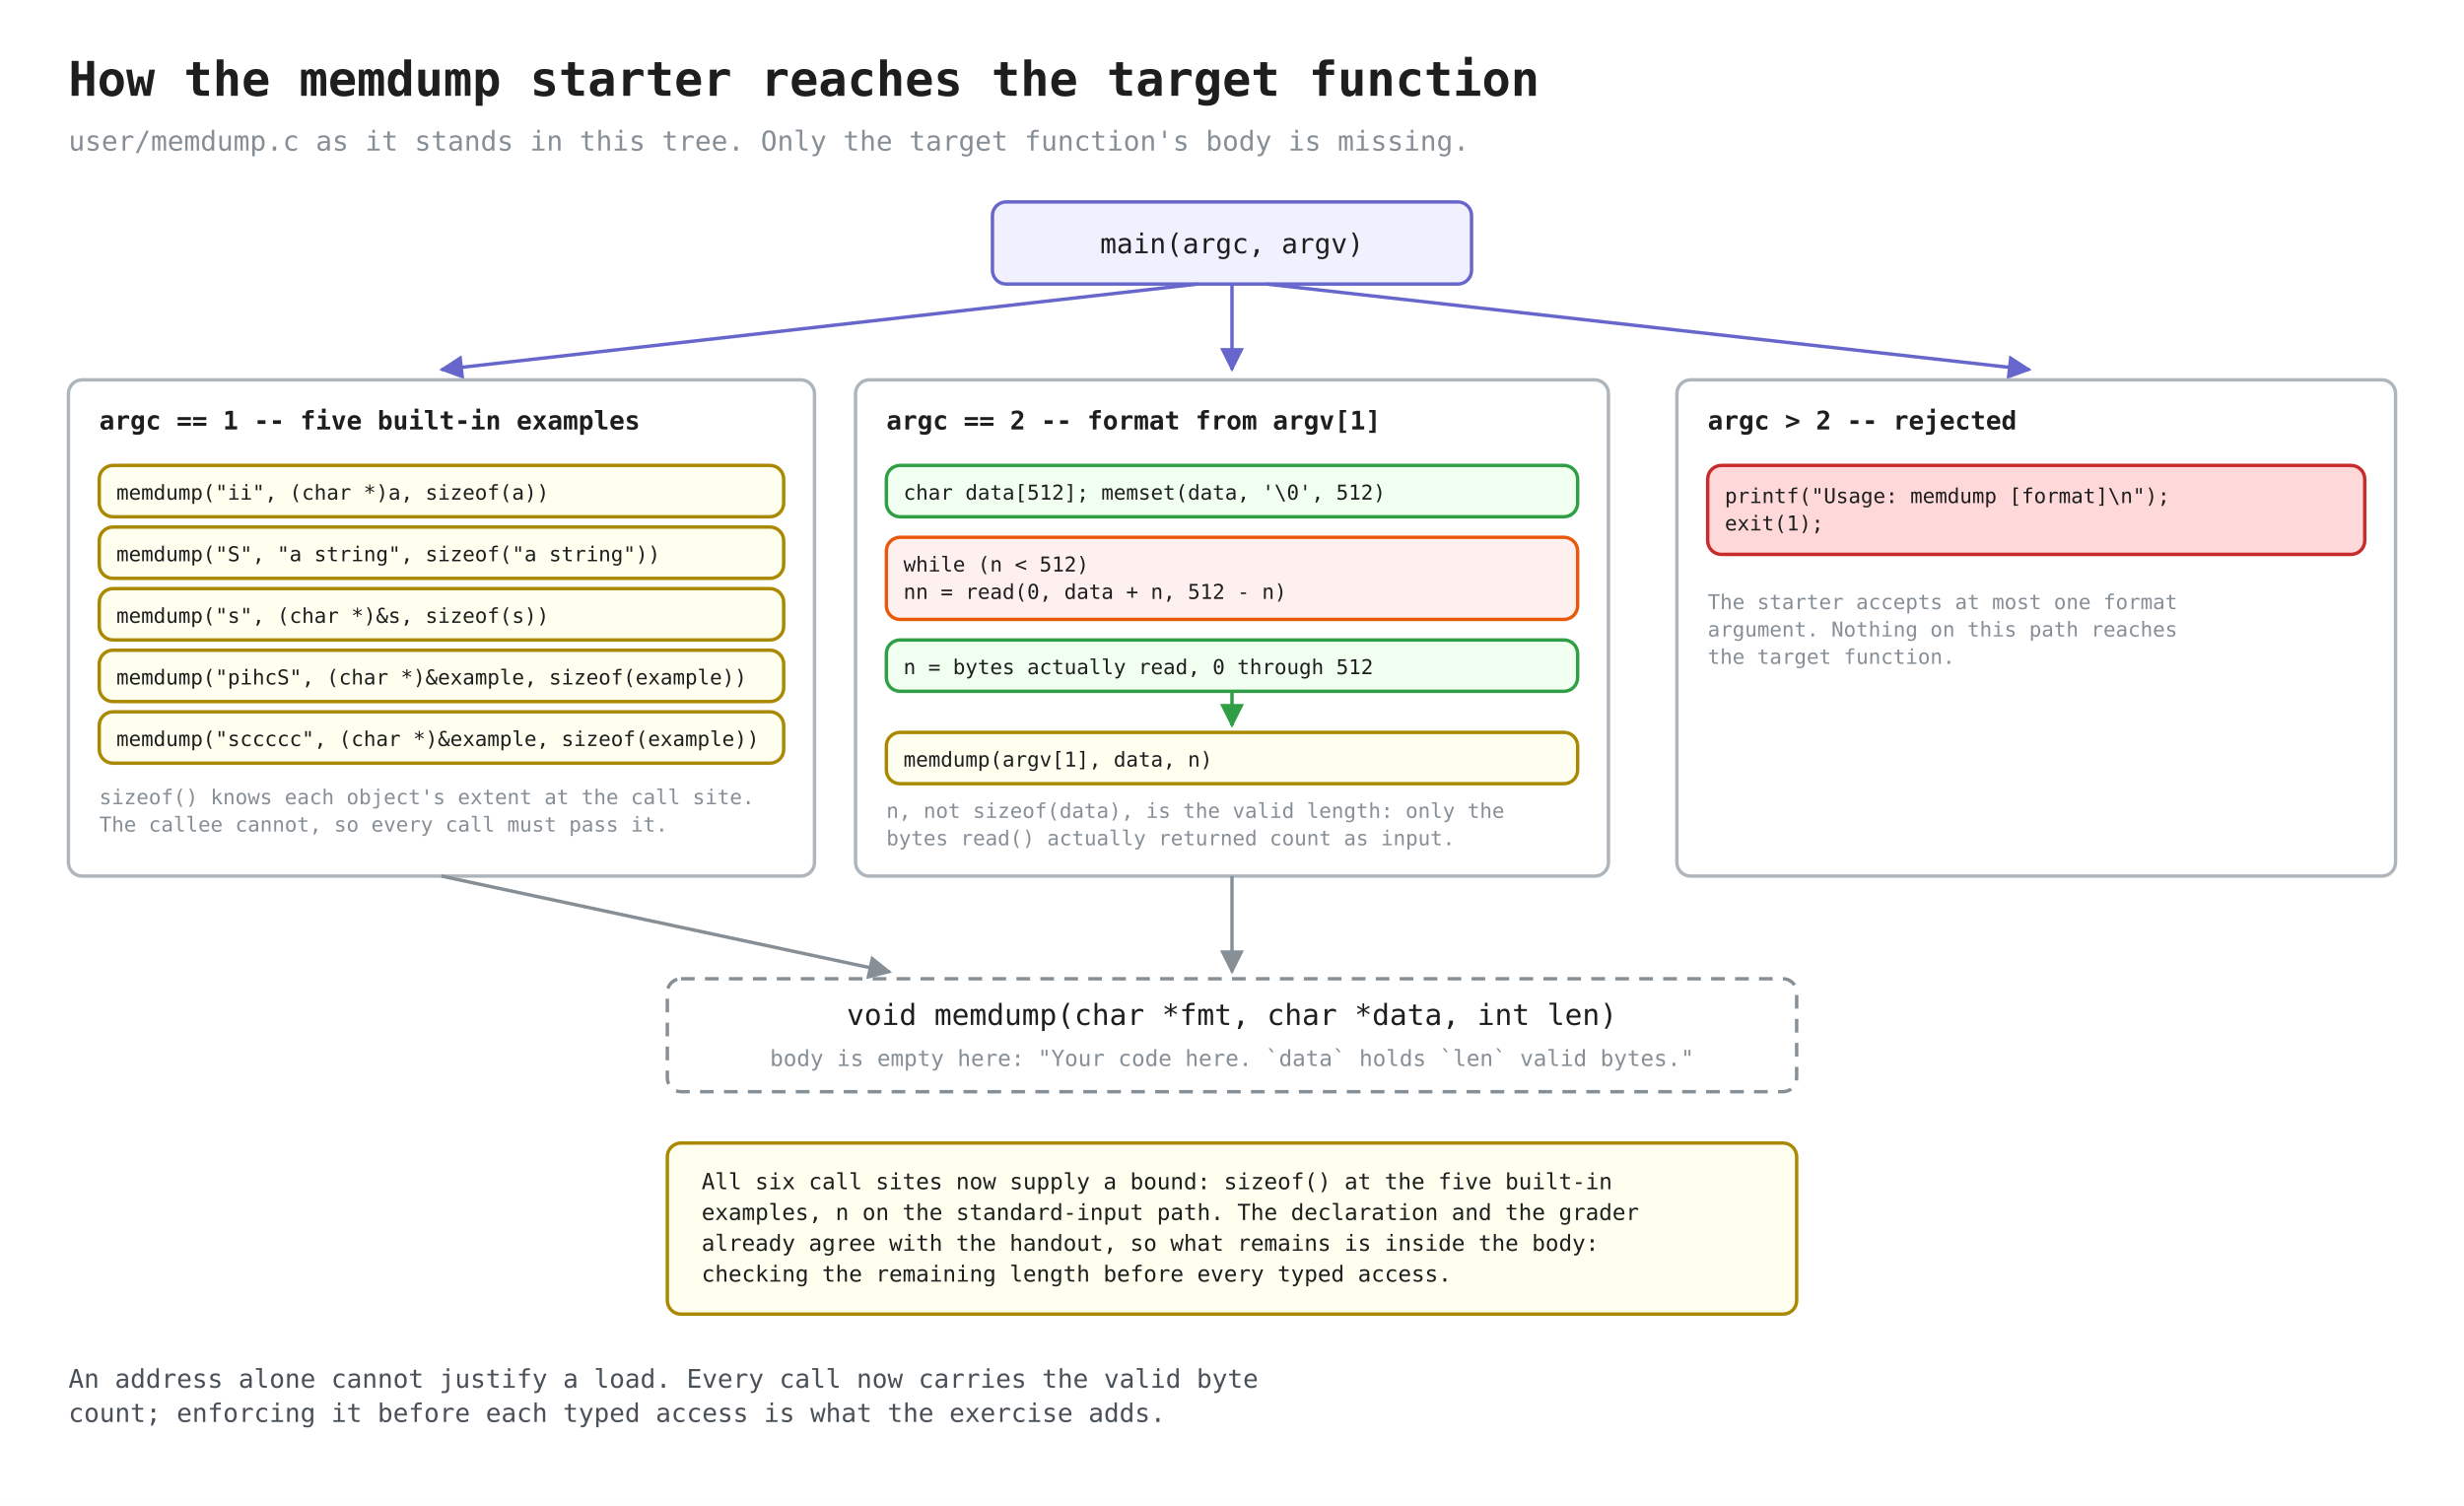
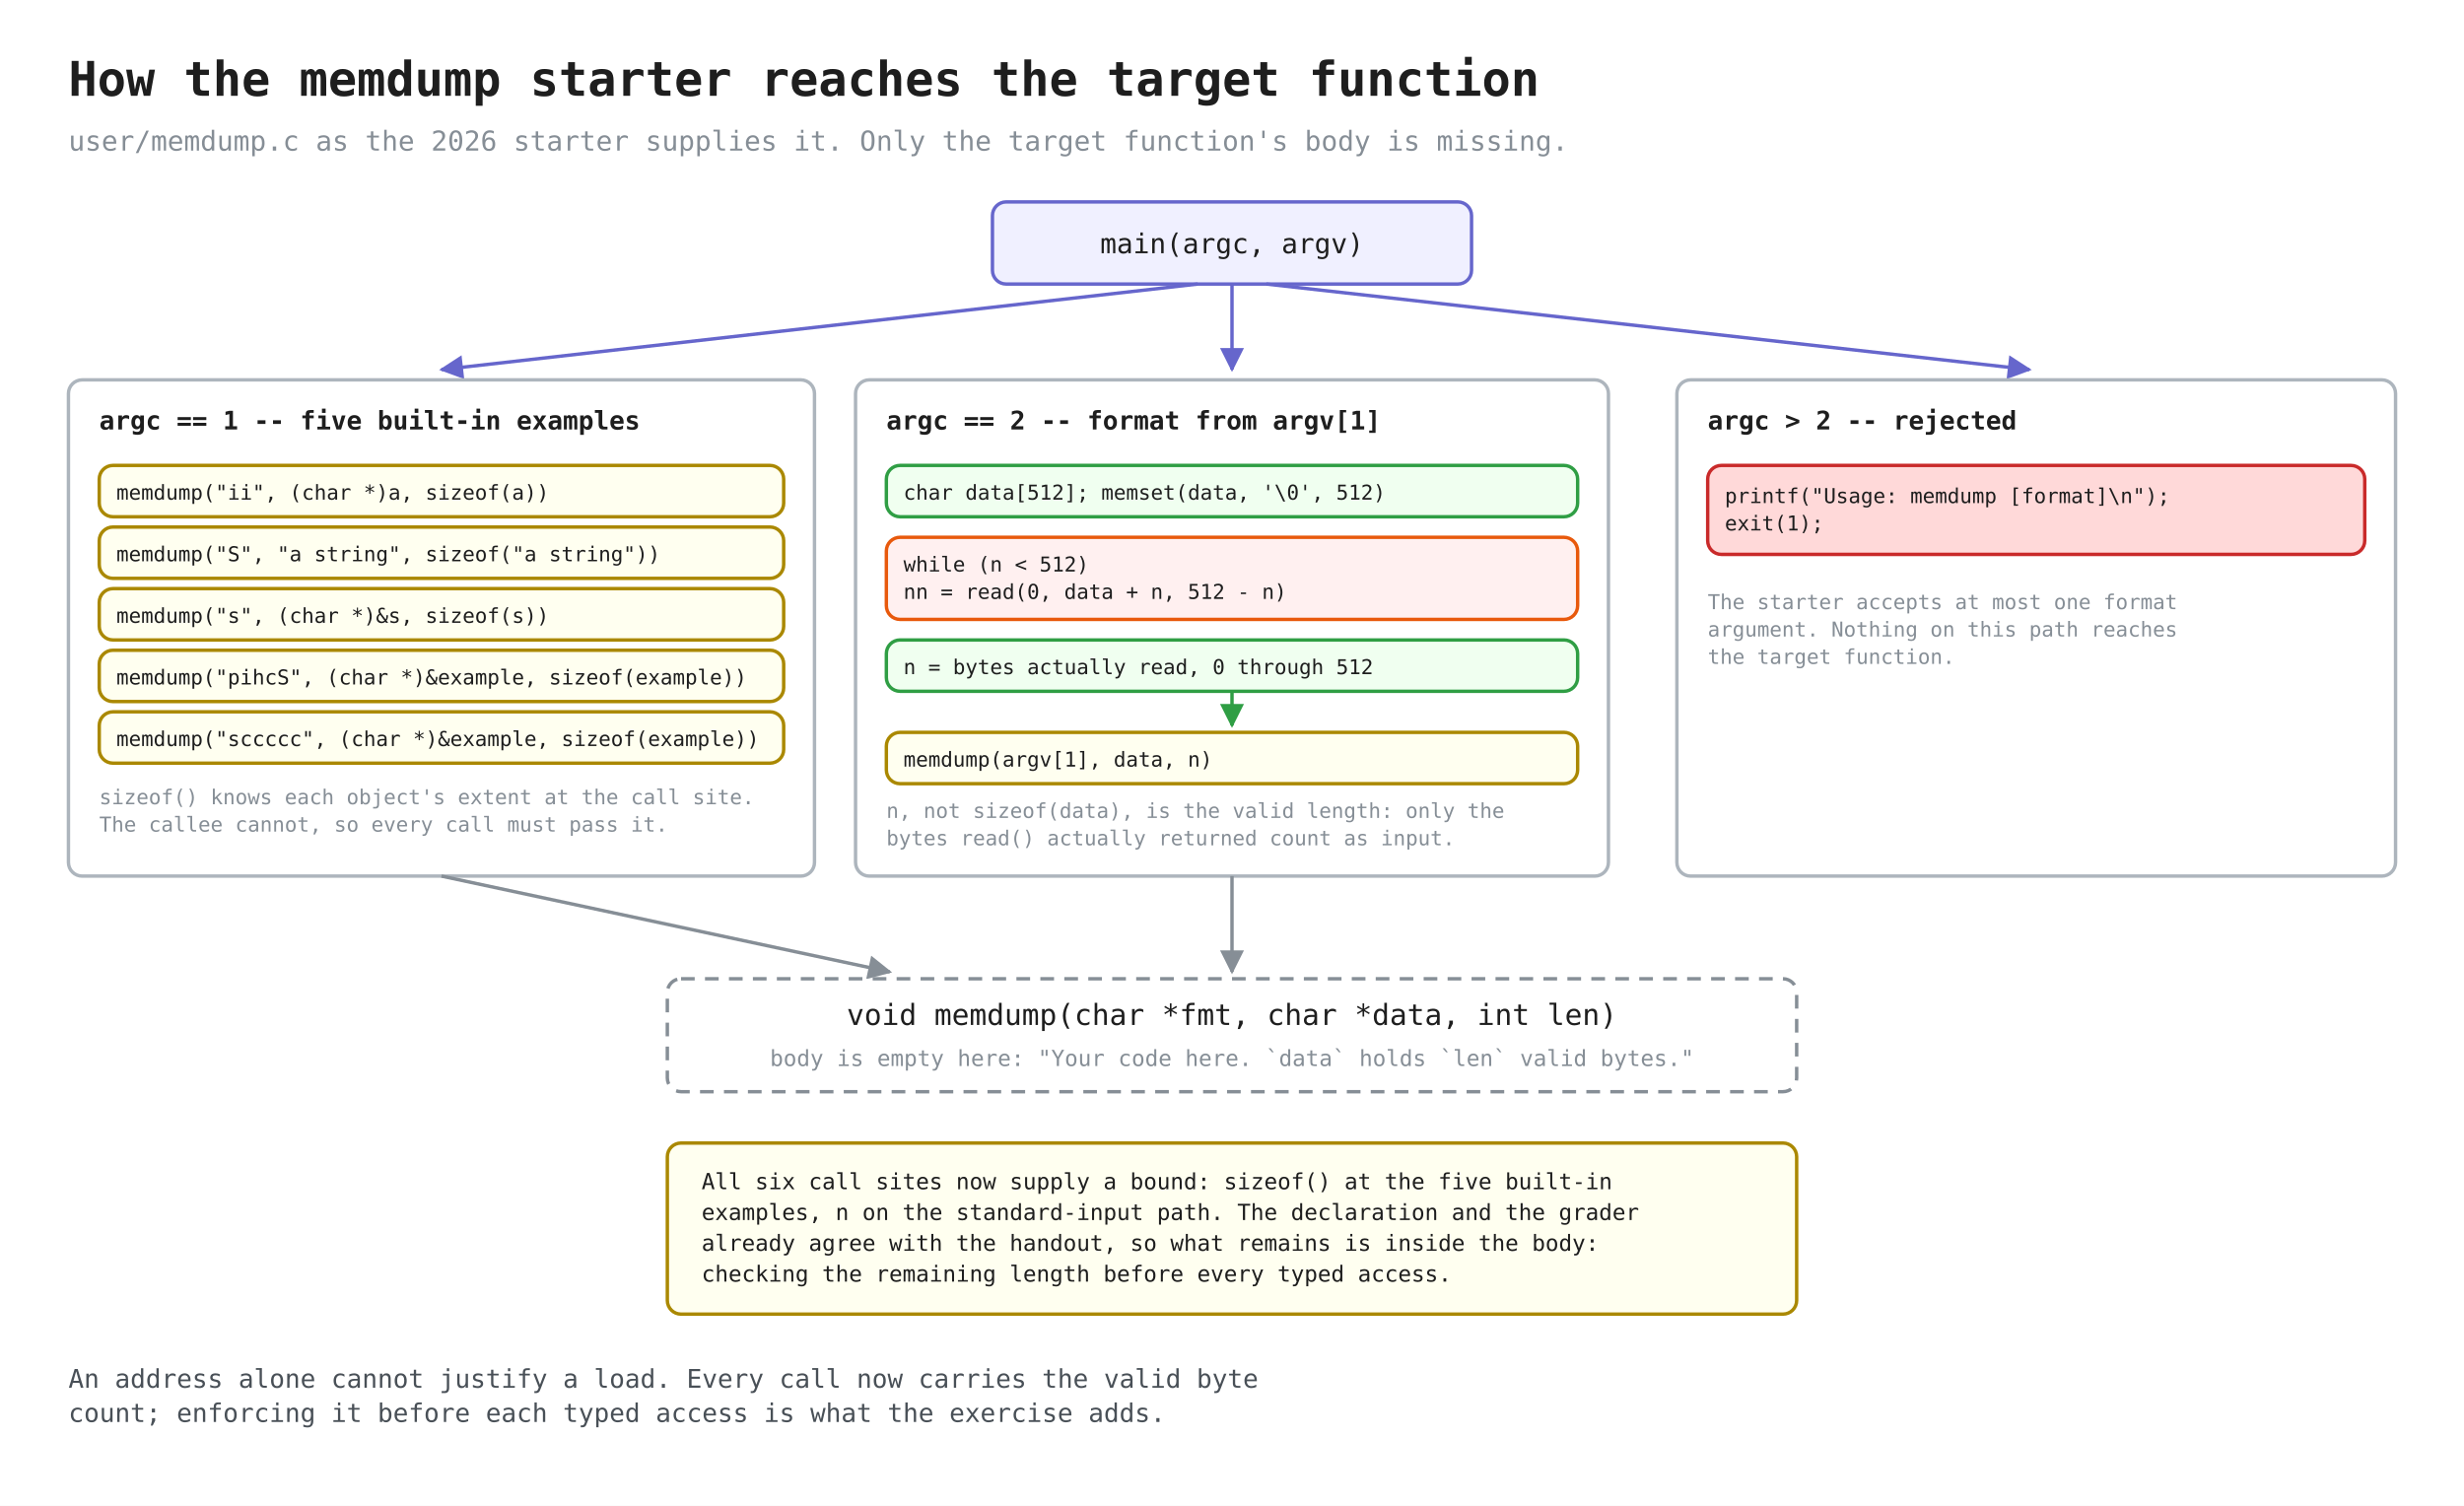
<svg xmlns="http://www.w3.org/2000/svg" viewBox="0 0 1440 880" width="1440" height="880" role="img" aria-labelledby="title desc" font-family="ui-monospace, SFMono-Regular, Menlo, Consolas, Monaco, monospace">
  <defs>
    <marker id="arrow" viewBox="0 0 10 10" refX="9" refY="5" markerWidth="7" markerHeight="7" orient="auto-start-reverse">
      <path d="M 0 0 L 10 5 L 0 10 z" fill="context-stroke" />
    </marker>
  </defs>
  <rect width="1440" height="880" fill="#ffffff" />
  <text x="40" y="56" font-size="28" font-weight="600" fill="#1e1e1e">
    <tspan x="40">How the memdump starter reaches the target function</tspan>
  </text>
  <text x="40" y="88" font-size="16" fill="#868e96">
-     <tspan x="40">user/memdump.c as it stands in this tree. Only the target function's body is missing.</tspan>
+     <tspan x="40">user/memdump.c as the 2026 starter supplies it. Only the target function's body is missing.</tspan>
  </text>
  <rect x="580" y="118" width="280" height="48" rx="8" fill="#f0f0ff" stroke="#6666cc" stroke-width="2" />
  <text x="720" y="148" font-size="16" text-anchor="middle" fill="#1e1e1e">main(argc, argv)</text>
  <line x1="700" y1="166" x2="258" y2="216" stroke="#6666cc" stroke-width="2" marker-end="url(#arrow)" />
  <line x1="720" y1="166" x2="720" y2="216" stroke="#6666cc" stroke-width="2" marker-end="url(#arrow)" />
  <line x1="740" y1="166" x2="1186" y2="216" stroke="#6666cc" stroke-width="2" marker-end="url(#arrow)" />
  <rect x="40" y="222" width="436" height="290" rx="8" fill="#ffffff" stroke="#adb5bd" stroke-width="2" />
  <text x="58" y="251" font-size="15" font-weight="600" fill="#1e1e1e">
    <tspan x="58">argc == 1  --  five built-in examples</tspan>
  </text>
  <rect x="58" y="272" width="400" height="30" rx="8" fill="#fffff0" stroke="#aa8800" stroke-width="2" />
  <text x="68" y="292" font-size="12" fill="#1e1e1e">
    <tspan x="68">memdump("ii", (char *)a, sizeof(a))</tspan>
  </text>
  <rect x="58" y="308" width="400" height="30" rx="8" fill="#fffff0" stroke="#aa8800" stroke-width="2" />
  <text x="68" y="328" font-size="12" fill="#1e1e1e">
    <tspan x="68">memdump("S", "a string", sizeof("a string"))</tspan>
  </text>
  <rect x="58" y="344" width="400" height="30" rx="8" fill="#fffff0" stroke="#aa8800" stroke-width="2" />
  <text x="68" y="364" font-size="12" fill="#1e1e1e">
    <tspan x="68">memdump("s", (char *)&amp;s, sizeof(s))</tspan>
  </text>
  <rect x="58" y="380" width="400" height="30" rx="8" fill="#fffff0" stroke="#aa8800" stroke-width="2" />
  <text x="68" y="400" font-size="12" fill="#1e1e1e">
    <tspan x="68">memdump("pihcS", (char *)&amp;example, sizeof(example))</tspan>
  </text>
  <rect x="58" y="416" width="400" height="30" rx="8" fill="#fffff0" stroke="#aa8800" stroke-width="2" />
  <text x="68" y="436" font-size="12" fill="#1e1e1e">
    <tspan x="68">memdump("sccccc", (char *)&amp;example, sizeof(example))</tspan>
  </text>
  <text x="58" y="470" font-size="12" fill="#868e96">
    <tspan x="58">sizeof() knows each object's extent at the call site.</tspan>
    <tspan x="58" dy="16">The callee cannot, so every call must pass it.</tspan>
  </text>
  <rect x="500" y="222" width="440" height="290" rx="8" fill="#ffffff" stroke="#adb5bd" stroke-width="2" />
  <text x="518" y="251" font-size="15" font-weight="600" fill="#1e1e1e">
    <tspan x="518">argc == 2  --  format from argv[1]</tspan>
  </text>
  <rect x="518" y="272" width="404" height="30" rx="8" fill="#f0fff0" stroke="#2f9e44" stroke-width="2" />
  <text x="528" y="292" font-size="12" fill="#1e1e1e">
    <tspan x="528">char data[512]; memset(data, '\0', 512)</tspan>
  </text>
  <rect x="518" y="314" width="404" height="48" rx="8" fill="#fff0f0" stroke="#e8590c" stroke-width="2" />
  <text x="528" y="334" font-size="12" fill="#1e1e1e">
    <tspan x="528">while (n &lt; 512)</tspan>
    <tspan x="528" dy="16">  nn = read(0, data + n, 512 - n)</tspan>
  </text>
  <rect x="518" y="374" width="404" height="30" rx="8" fill="#f0fff0" stroke="#2f9e44" stroke-width="2" />
  <text x="528" y="394" font-size="12" fill="#1e1e1e">
    <tspan x="528">n = bytes actually read, 0 through 512</tspan>
  </text>
  <line x1="720" y1="404" x2="720" y2="424" stroke="#2f9e44" stroke-width="2" marker-end="url(#arrow)" />
  <rect x="518" y="428" width="404" height="30" rx="8" fill="#fffff0" stroke="#aa8800" stroke-width="2" />
  <text x="528" y="448" font-size="12" fill="#1e1e1e">
    <tspan x="528">memdump(argv[1], data, n)</tspan>
  </text>
  <text x="518" y="478" font-size="12" fill="#868e96">
    <tspan x="518">n, not sizeof(data), is the valid length: only the</tspan>
    <tspan x="518" dy="16">bytes read() actually returned count as input.</tspan>
  </text>
  <rect x="980" y="222" width="420" height="290" rx="8" fill="#ffffff" stroke="#adb5bd" stroke-width="2" />
  <text x="998" y="251" font-size="15" font-weight="600" fill="#1e1e1e">
    <tspan x="998">argc &gt; 2  --  rejected</tspan>
  </text>
  <rect x="998" y="272" width="384" height="52" rx="8" fill="#ffd9d9" stroke="#c92a2a" stroke-width="2" />
  <text x="1008" y="294" font-size="12" fill="#1e1e1e">
    <tspan x="1008">printf("Usage: memdump [format]\n");</tspan>
    <tspan x="1008" dy="16">exit(1);</tspan>
  </text>
  <text x="998" y="356" font-size="12" fill="#868e96">
    <tspan x="998">The starter accepts at most one format</tspan>
    <tspan x="998" dy="16">argument. Nothing on this path reaches</tspan>
    <tspan x="998" dy="16">the target function.</tspan>
  </text>
  <line x1="258" y1="512" x2="520" y2="568" stroke="#868e96" stroke-width="2" marker-end="url(#arrow)" />
  <line x1="720" y1="512" x2="720" y2="568" stroke="#868e96" stroke-width="2" marker-end="url(#arrow)" />
  <rect x="390" y="572" width="660" height="66" rx="8" fill="#ffffff" stroke="#868e96" stroke-width="2" stroke-dasharray="8 6" />
  <text x="720" y="599" font-size="17" text-anchor="middle" fill="#1e1e1e">void memdump(char *fmt, char *data, int len)</text>
  <text x="720" y="623" font-size="13" text-anchor="middle" fill="#868e96">body is empty here: "Your code here.  `data` holds `len` valid bytes."</text>
  <rect x="390" y="668" width="660" height="100" rx="8" fill="#fffff0" stroke="#aa8800" stroke-width="2" />
  <text x="410" y="695" font-size="13" fill="#1e1e1e">
    <tspan x="410">All six call sites now supply a bound: sizeof() at the five built-in</tspan>
    <tspan x="410" dy="18">examples, n on the standard-input path. The declaration and the grader</tspan>
    <tspan x="410" dy="18">already agree with the handout, so what remains is inside the body:</tspan>
    <tspan x="410" dy="18">checking the remaining length before every typed access.</tspan>
  </text>
  <text x="40" y="811" font-size="15" fill="#495057">
    <tspan x="40">An address alone cannot justify a load. Every call now carries the valid byte</tspan>
    <tspan x="40" dy="20">count; enforcing it before each typed access is what the exercise adds.</tspan>
  </text>
</svg>
